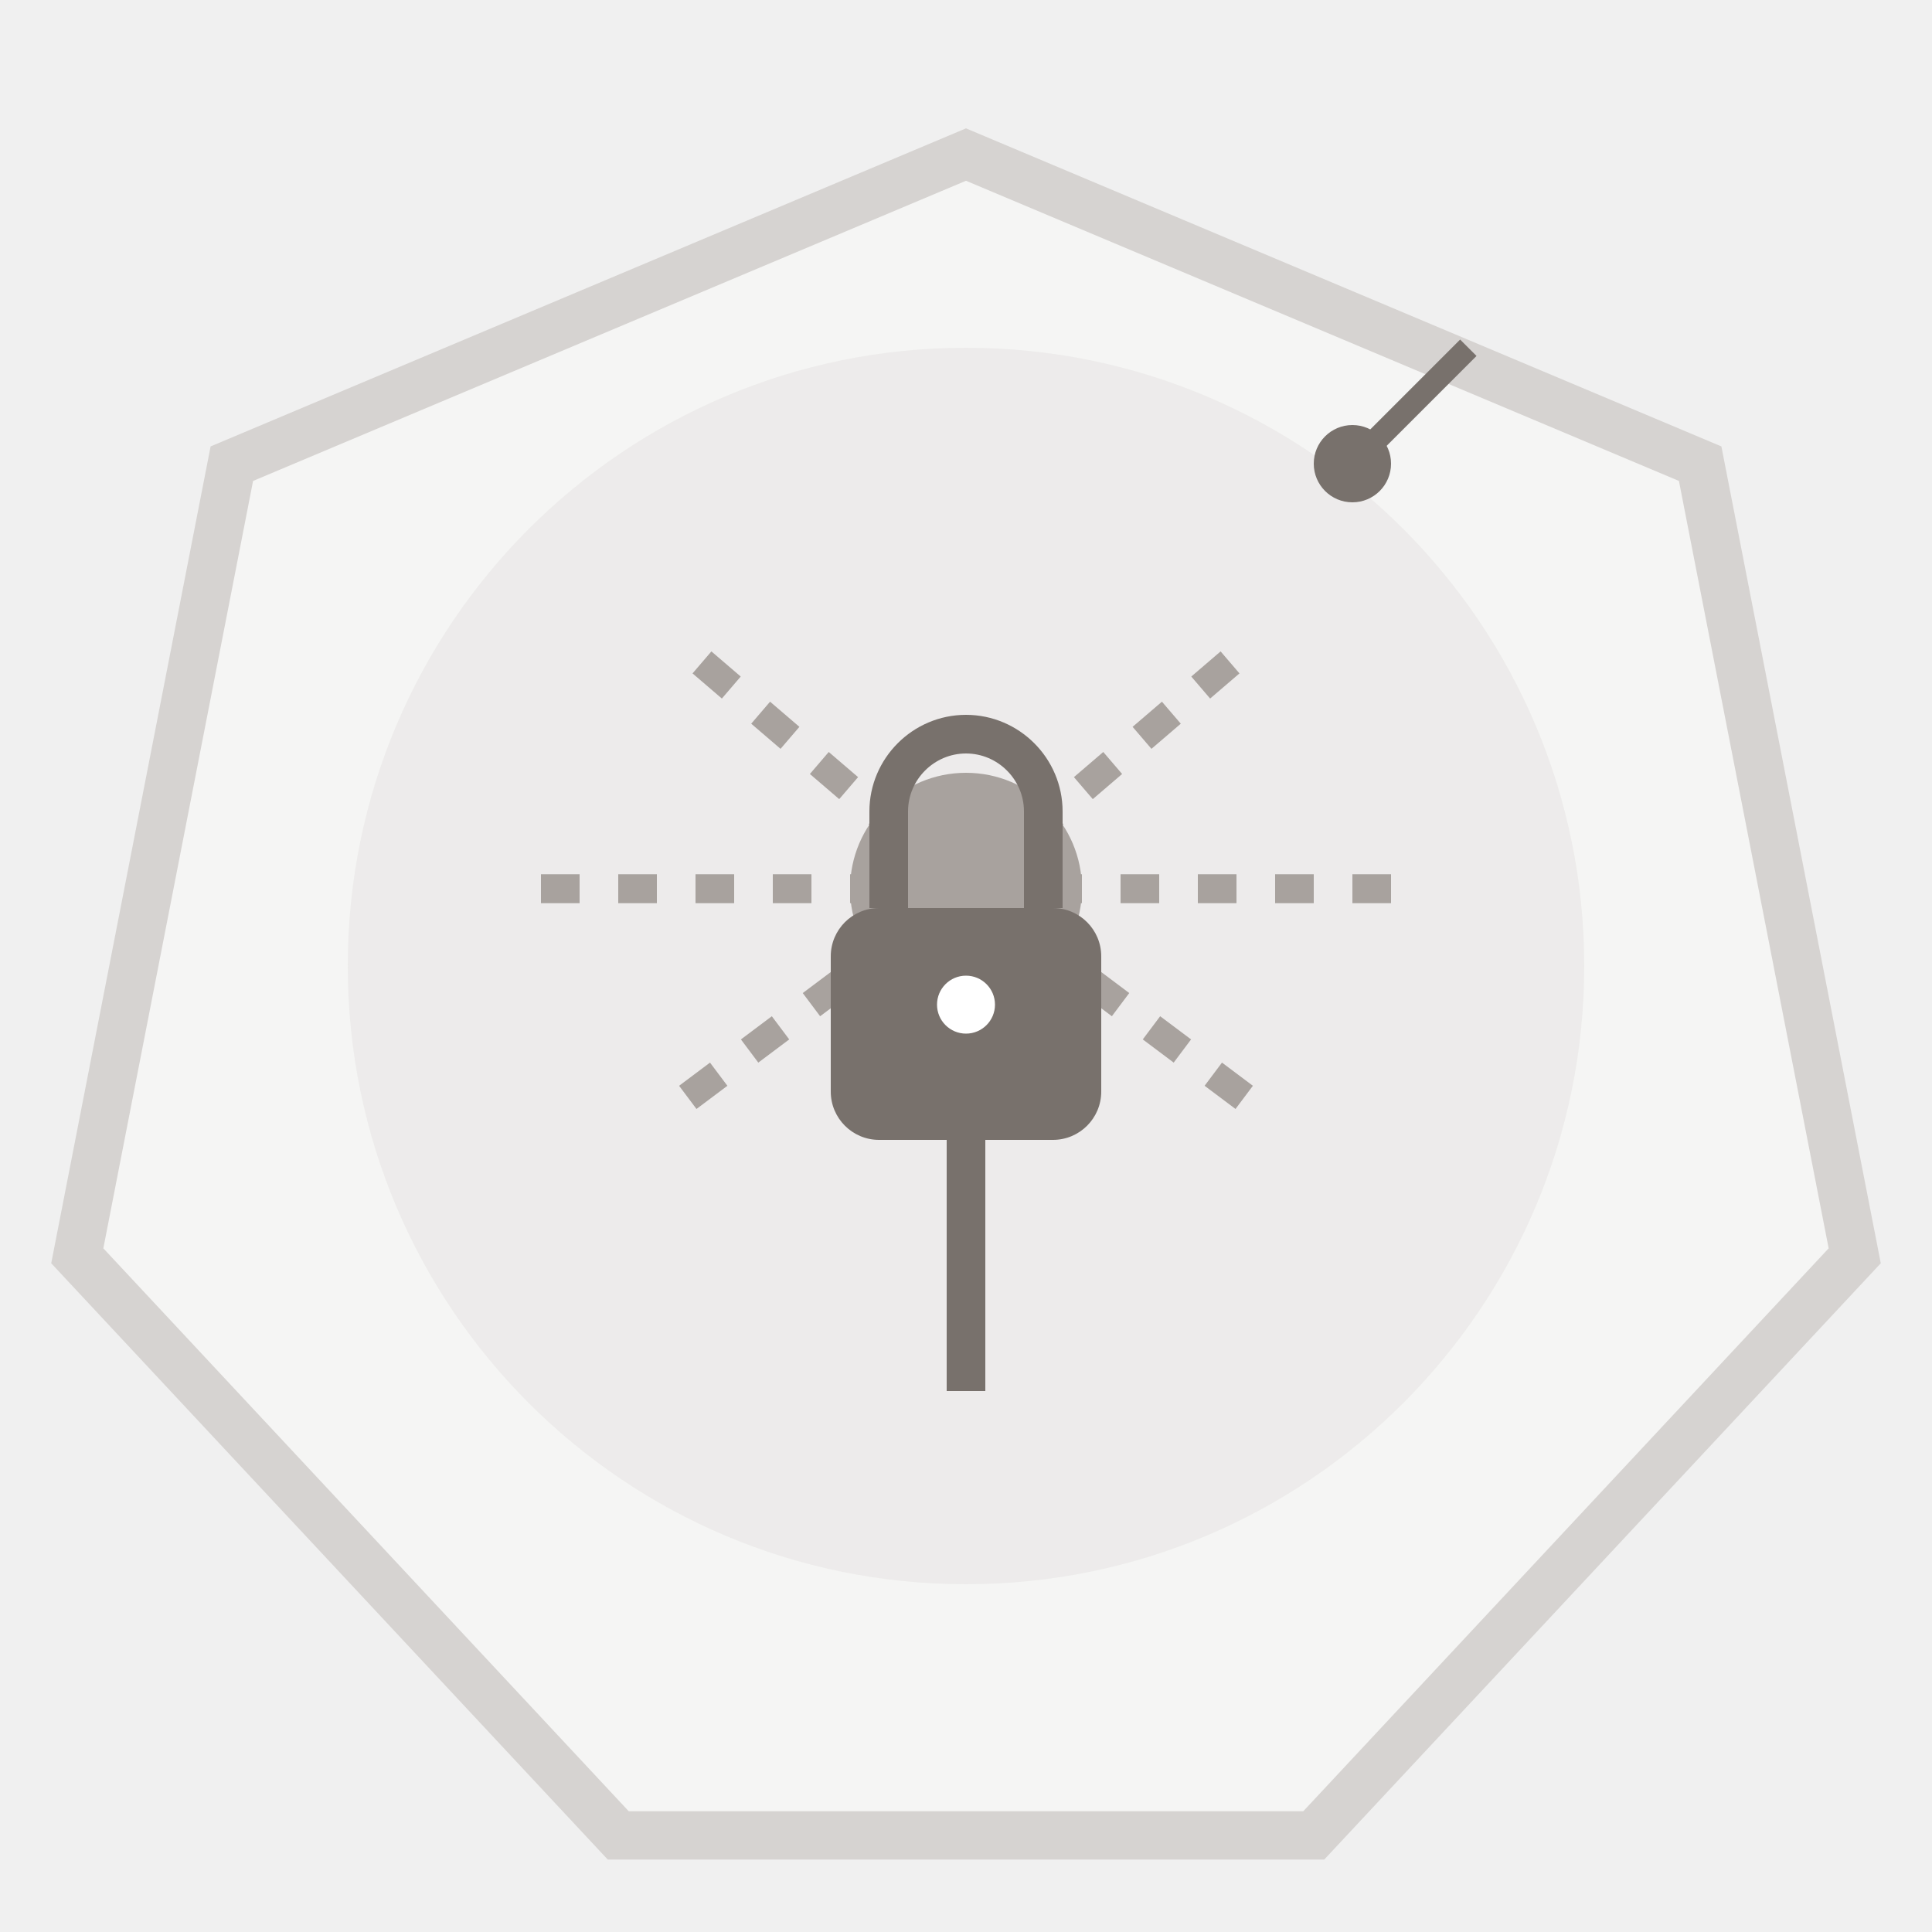
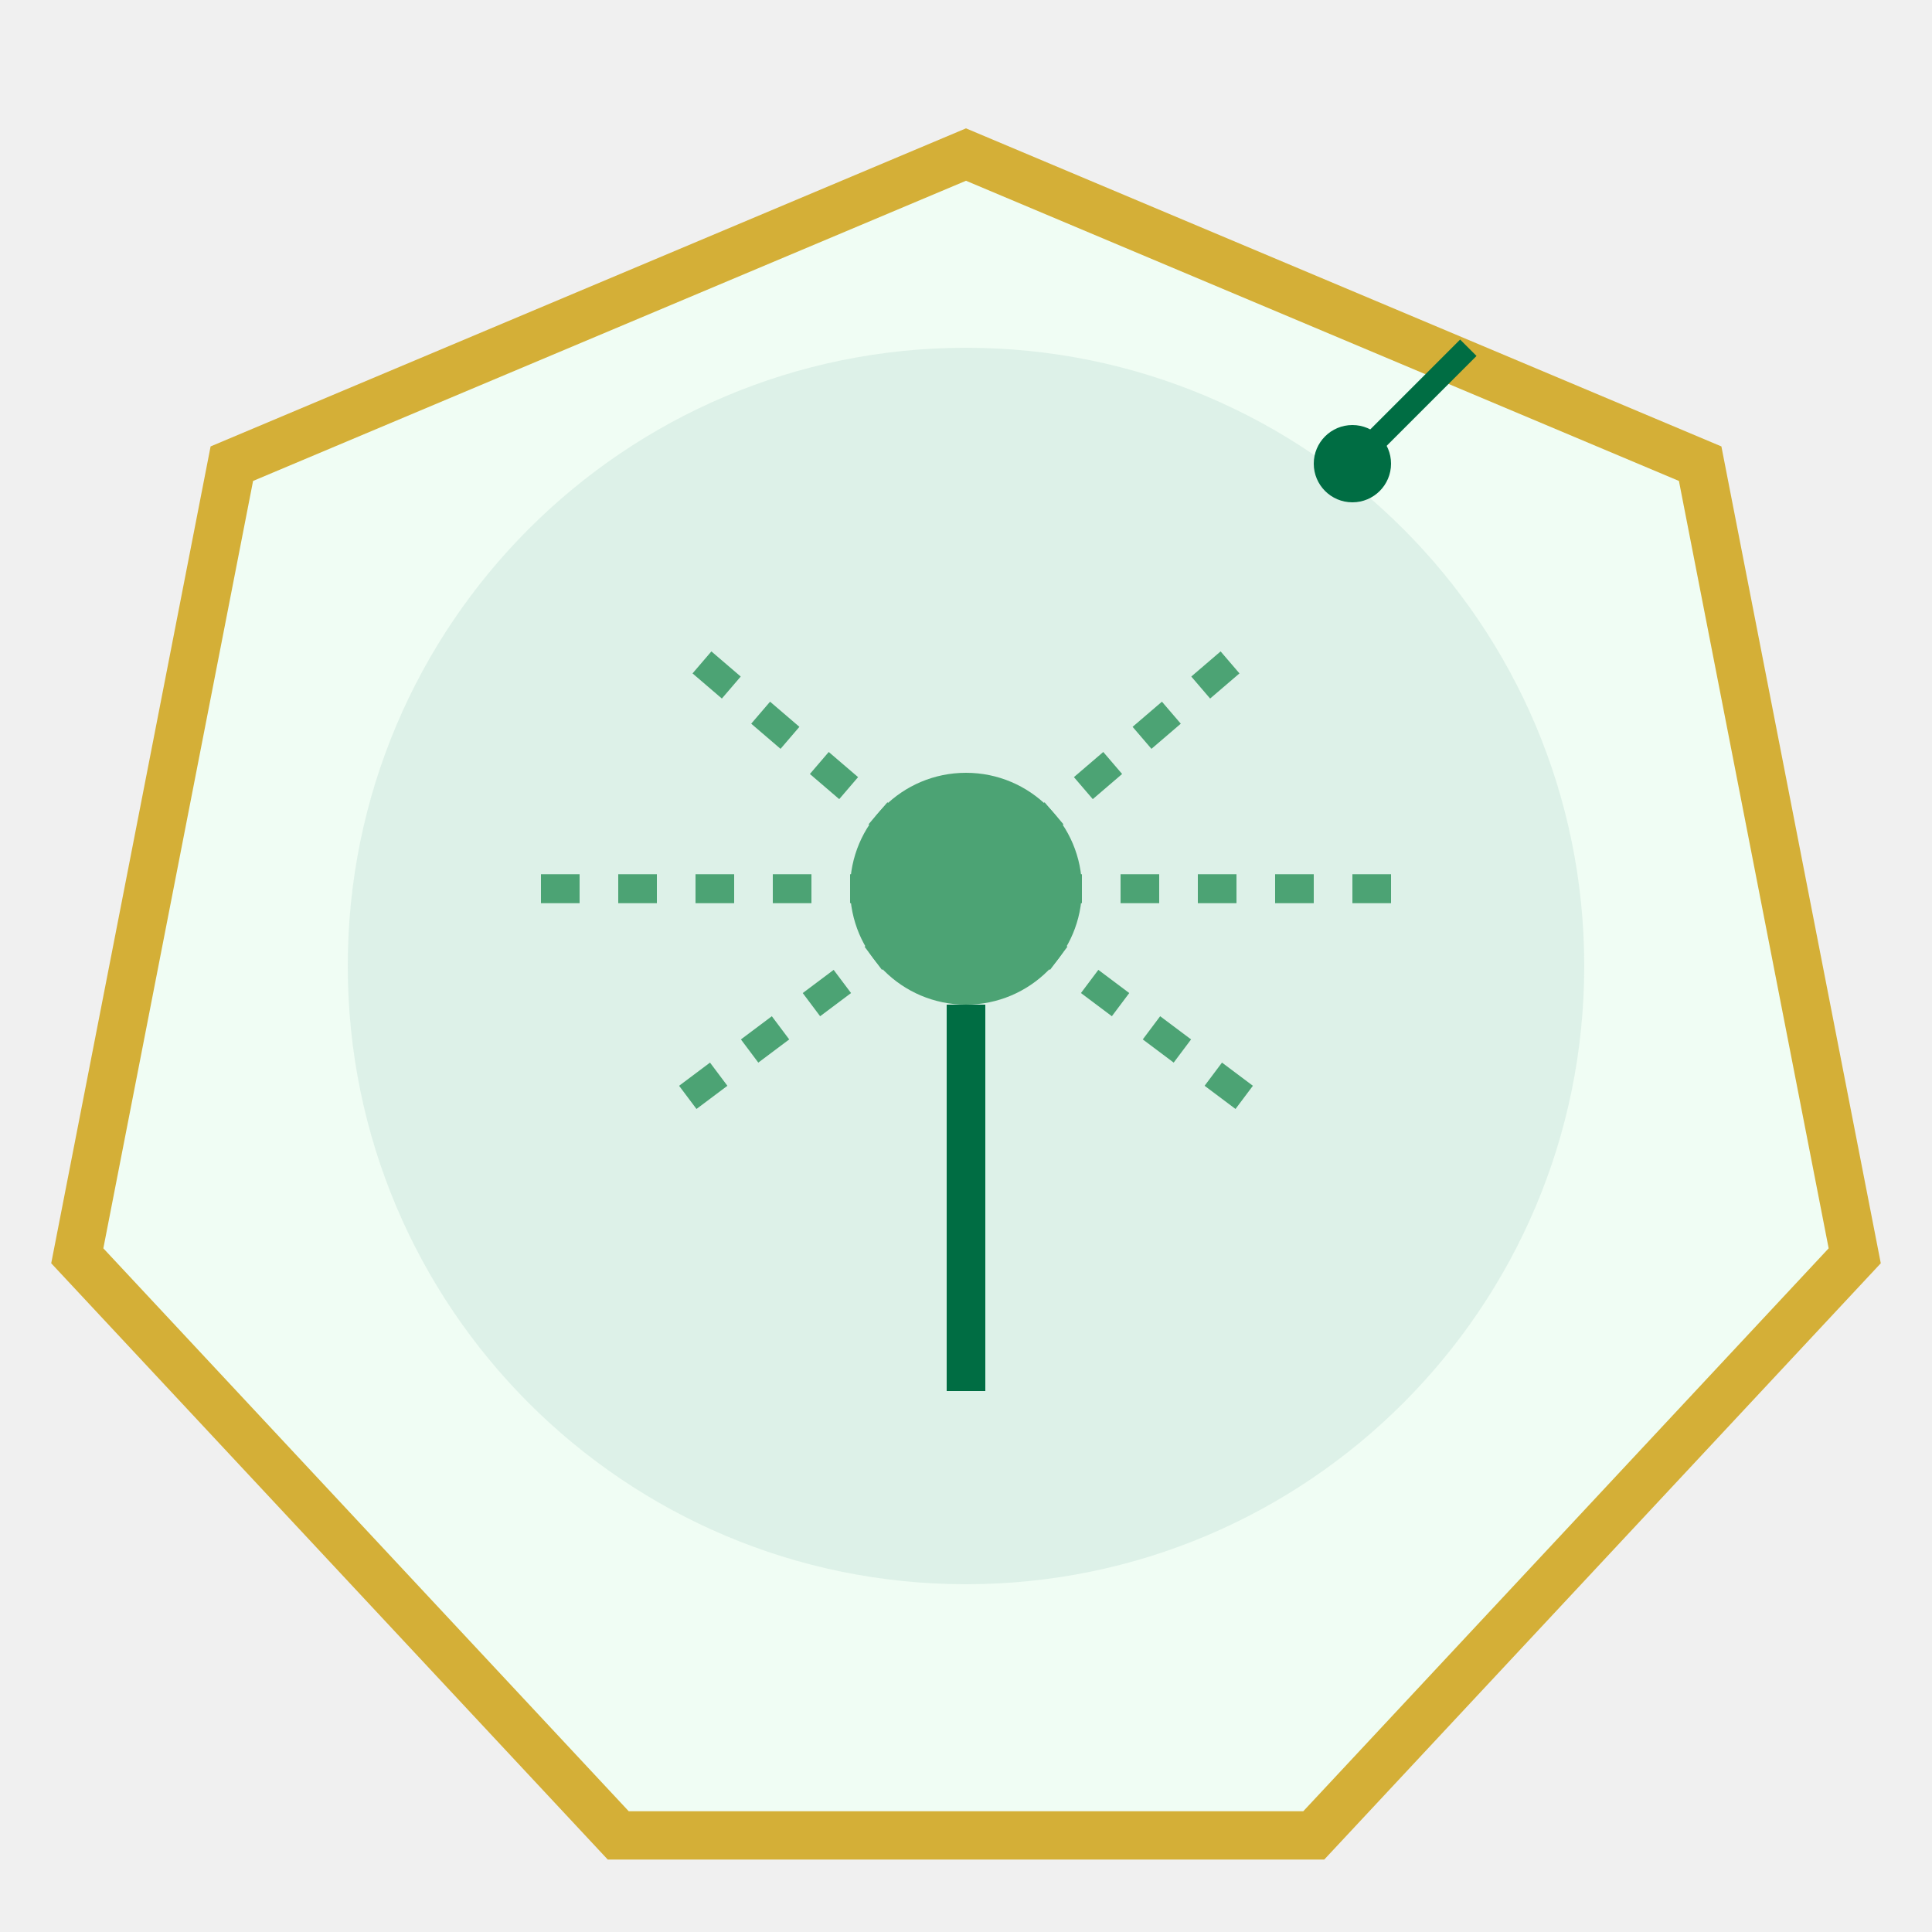
<svg xmlns="http://www.w3.org/2000/svg" fill="none" viewBox="0 0 100 100">
-   <polygon fill="#F5F5F4" points="50,8 88,24 96,65 68,95 32,95 4,65 12,24" stroke="#D6D3D1" stroke-width="2.5" />
-   <circle cx="50" cy="50" fill="#E7E5E4" opacity="0.6" r="32" />
-   <circle cx="50" cy="46" fill="#A8A29E" r="6" />
-   <path d="M50 52 V72" stroke="#78716C" stroke-width="2" />
-   <path d="M50 46 L36 34 M50 46 L64 34 M50 46 L28 46 M50 46 L72 46 M50 46 L34 58 M50 46 L66 58" stroke="#A8A29E" stroke-dasharray="2 2" stroke-width="1.5" />
-   <circle cx="70" cy="24" fill="#78716C" r="2" />
-   <path d="M70 24 L76 18" stroke="#78716C" stroke-width="1.2" />
-   <rect fill="#78716C" height="12" rx="2.5" width="14" x="43" y="47" />
-   <path d="M46 47 V42 C46 39.8 47.8 38 50 38 C52.2 38 54 39.8 54 42 V47" fill="none" stroke="#78716C" stroke-width="2" />
-   <circle cx="50" cy="52" fill="#FFFFFF" r="1.5" />
+   <polygon fill="#F0FDF4" points="50,8 88,24 96,65 68,95 32,95 4,65 12,24" stroke="#D4AF37" stroke-width="2.5" />
+   <circle cx="50" cy="50" fill="#D1E9E0" opacity="0.6" r="32" />
+   <circle cx="50" cy="46" fill="#4CA374" r="6" />
+   <path d="M50 52 V72" stroke="#006D43" stroke-width="2" />
+   <path d="M50 46 L36 34 M50 46 L64 34 M50 46 L28 46 M50 46 L72 46 M50 46 L34 58 M50 46 L66 58" stroke="#4CA374" stroke-dasharray="2 2" stroke-width="1.5" />
+   <circle cx="70" cy="24" fill="#006D43" r="2" />
+   <path d="M70 24 L76 18" stroke="#006D43" stroke-width="1.2" />
</svg>
